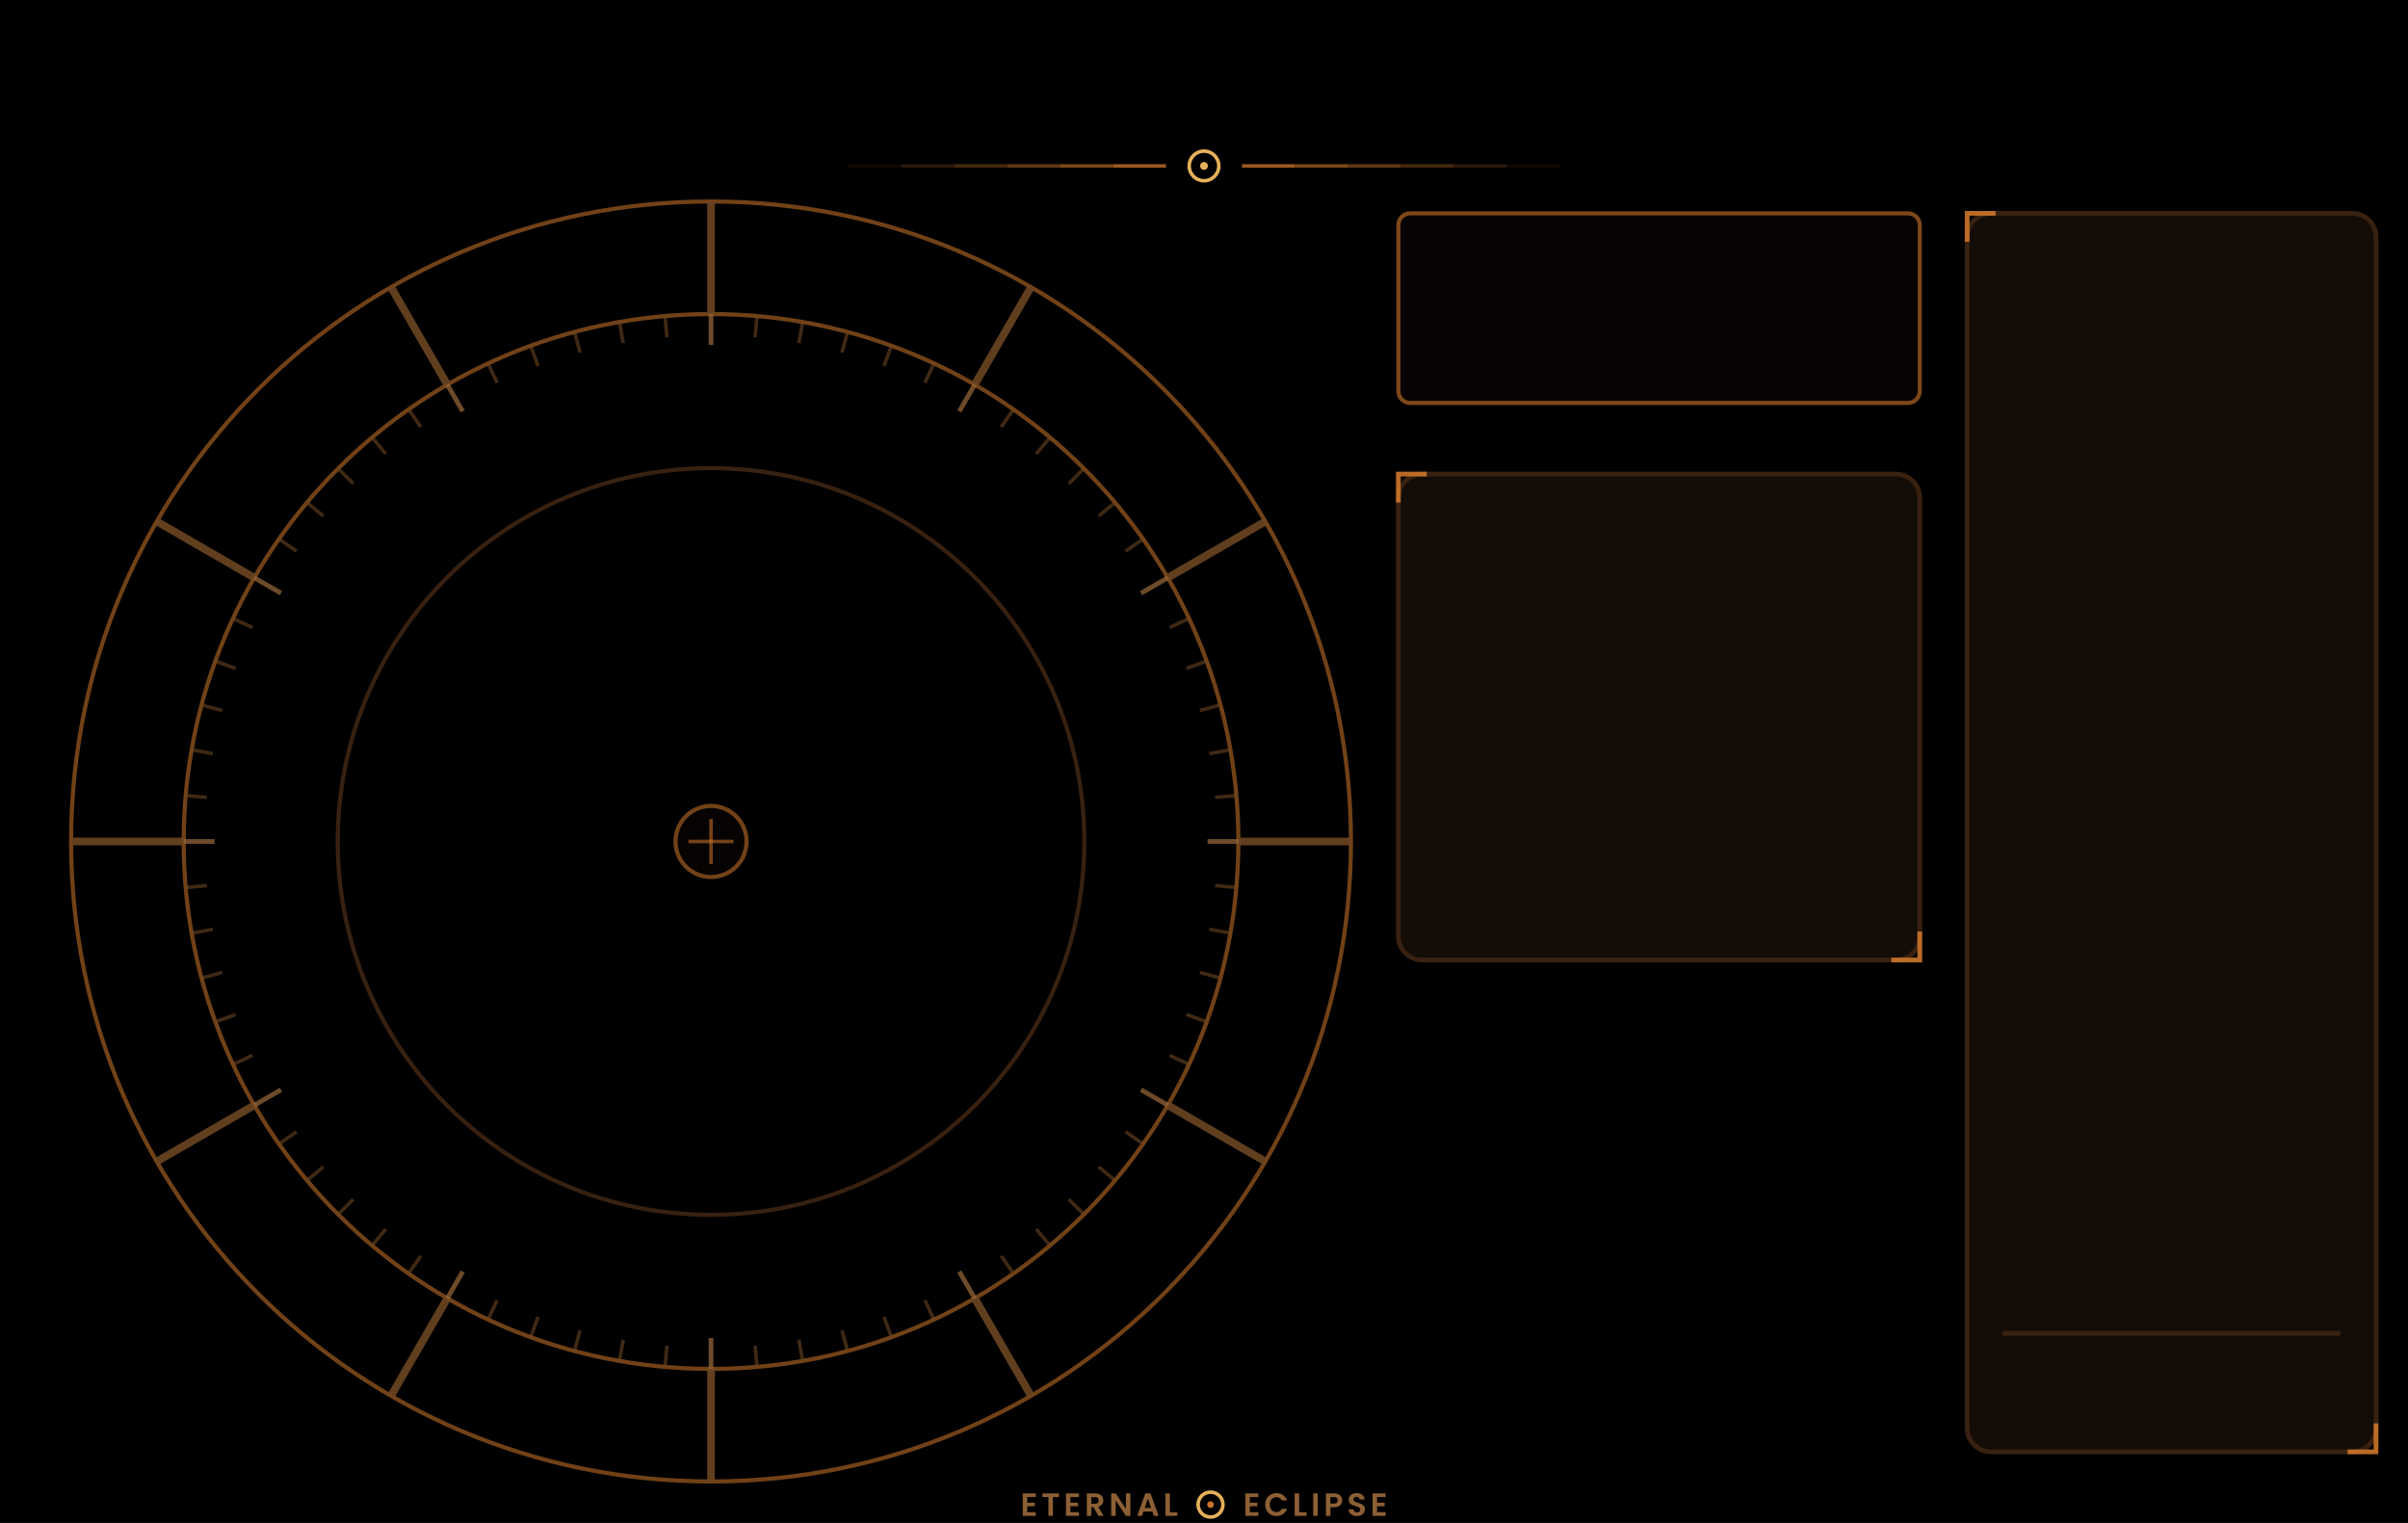
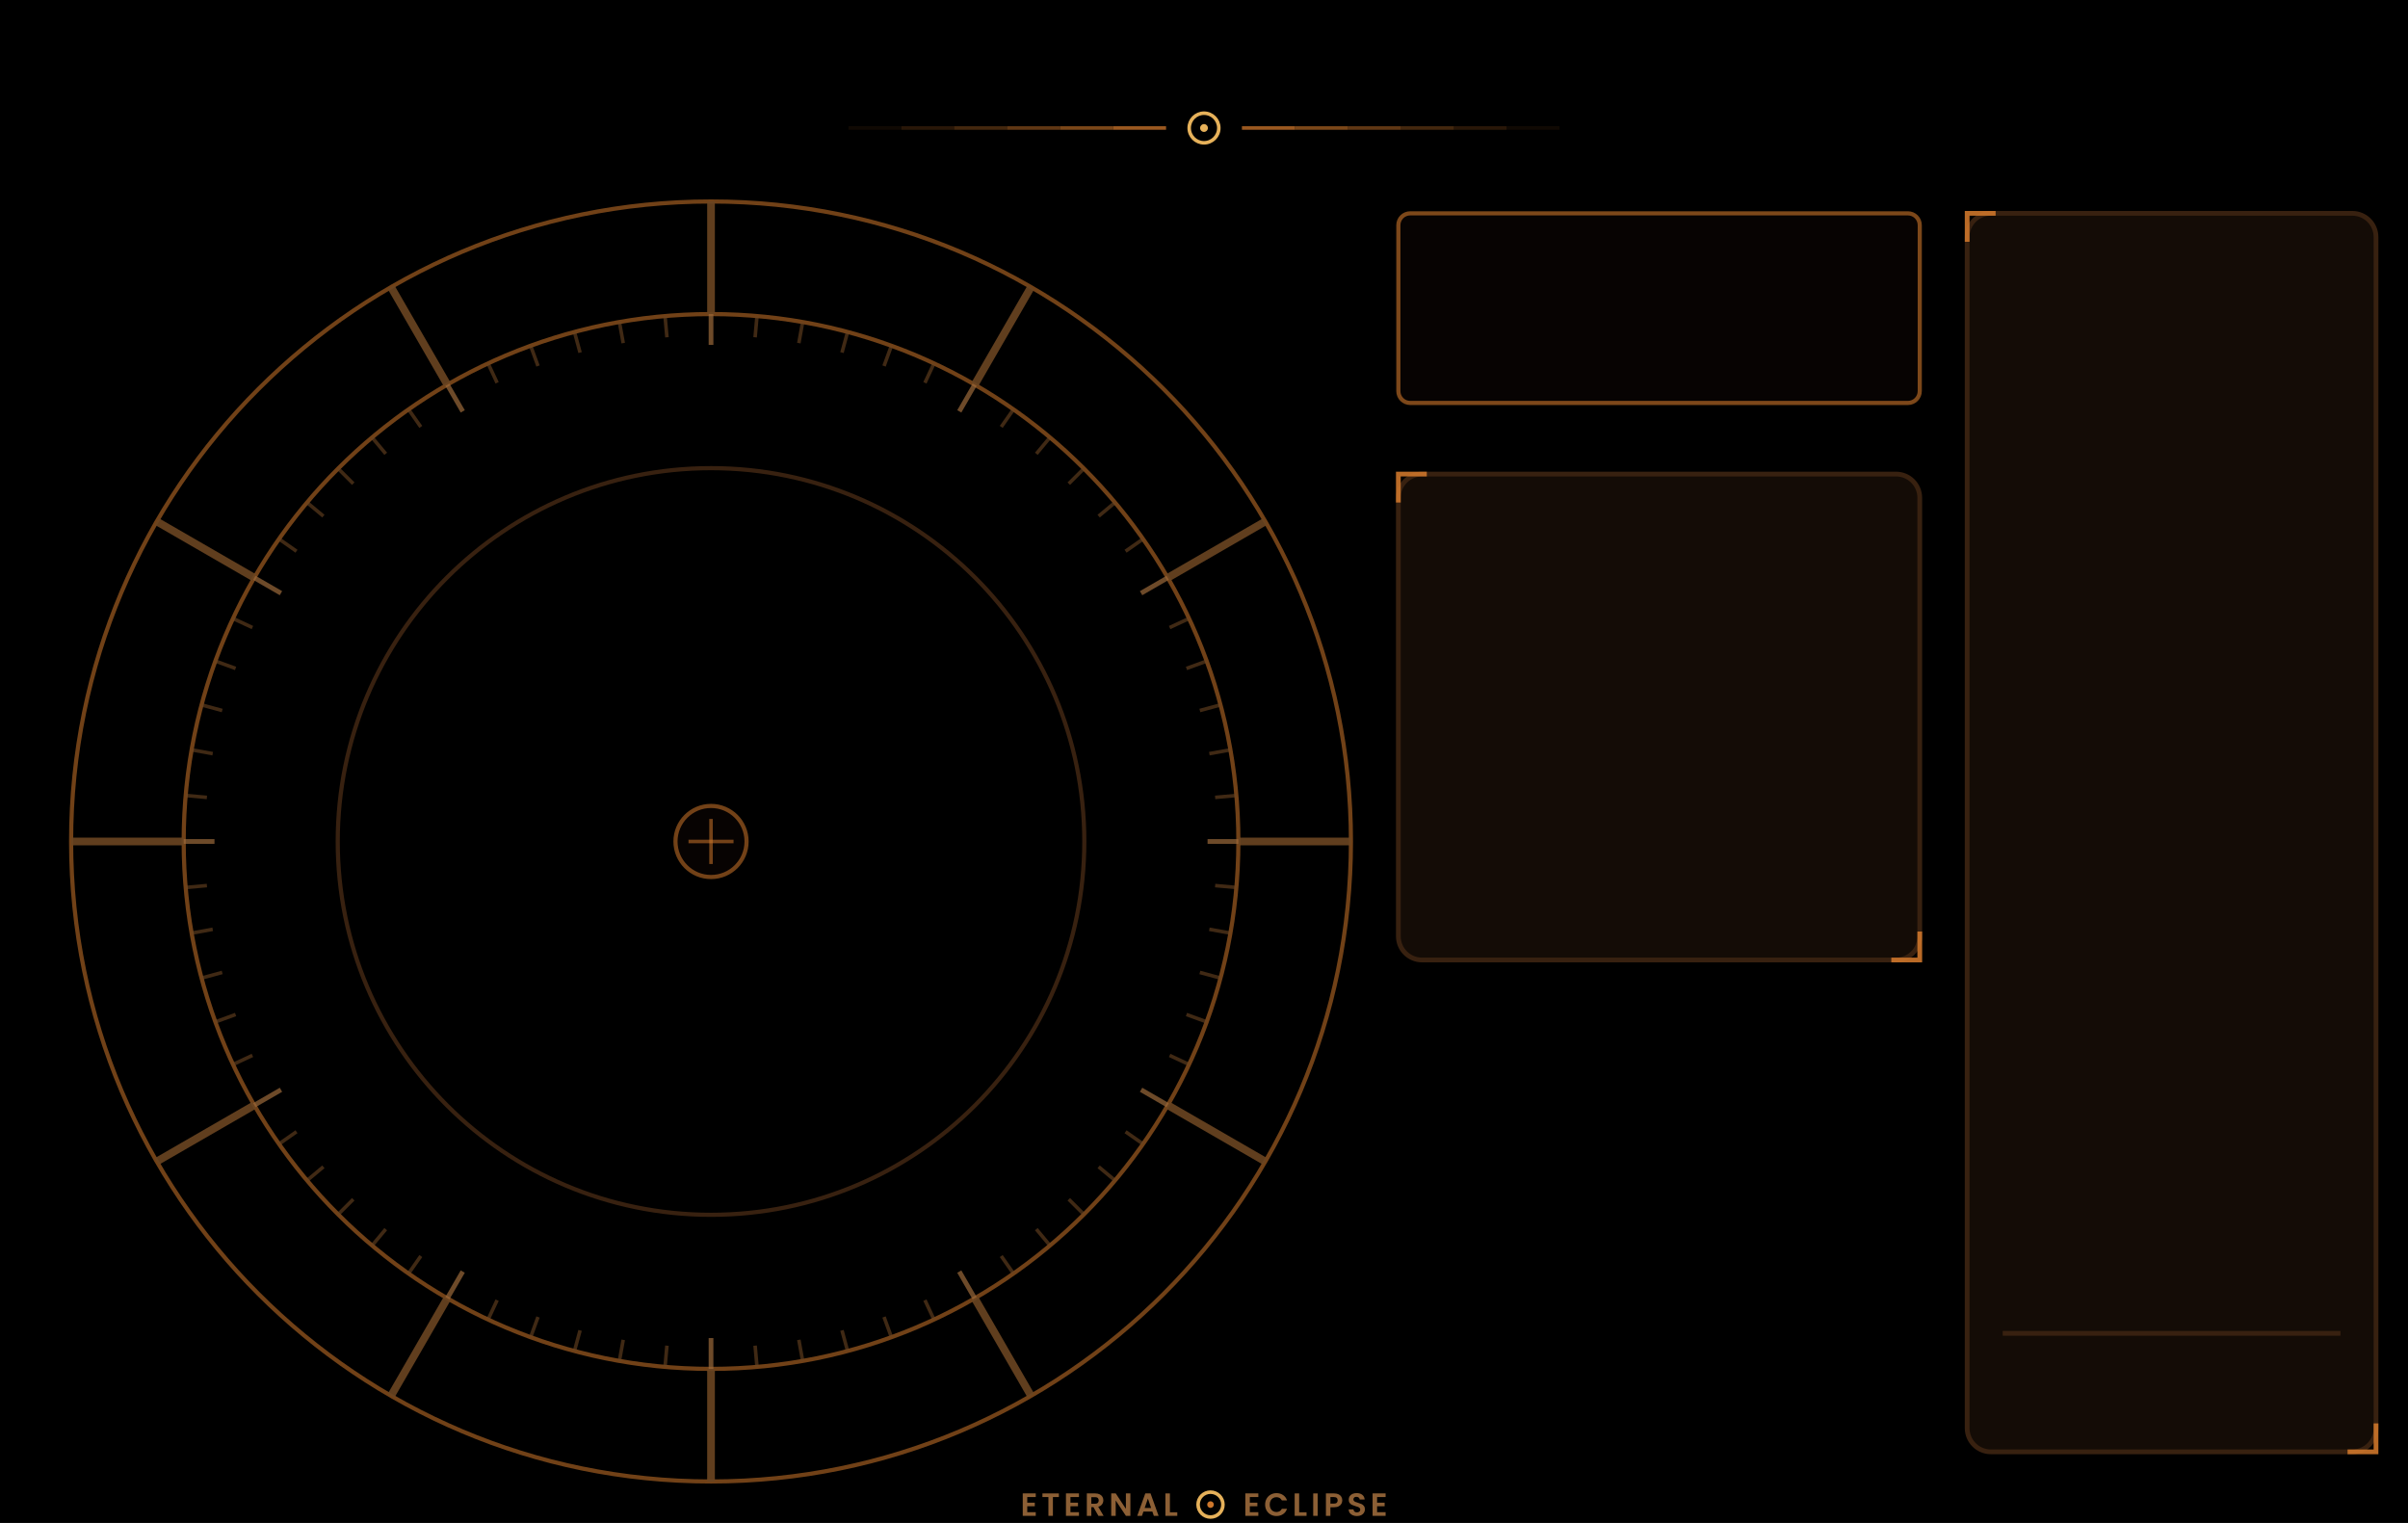
<svg xmlns="http://www.w3.org/2000/svg" width="203.2mm" height="128.5mm" viewBox="0 0 203.2 128.5">
  <rect x="0" y="0" width="203.2" height="128.5" fill="#000000" />
  <g stroke="#cd762b" stroke-width="0.3">
-     <line x1="71.60" y1="14" x2="76.07" y2="14" stroke-opacity="0.08" />
-     <line x1="76.07" y1="14" x2="80.53" y2="14" stroke-opacity="0.2" />
-     <line x1="80.53" y1="14" x2="85.00" y2="14" stroke-opacity="0.33" />
-     <line x1="85.00" y1="14" x2="89.47" y2="14" stroke-opacity="0.47" />
-     <line x1="89.47" y1="14" x2="93.93" y2="14" stroke-opacity="0.6" />
-     <line x1="93.93" y1="14" x2="98.40" y2="14" stroke-opacity="0.75" />
-     <line x1="104.80" y1="14" x2="109.27" y2="14" stroke-opacity="0.75" />
-     <line x1="109.27" y1="14" x2="113.73" y2="14" stroke-opacity="0.6" />
-     <line x1="113.73" y1="14" x2="118.20" y2="14" stroke-opacity="0.47" />
-     <line x1="118.20" y1="14" x2="122.67" y2="14" stroke-opacity="0.33" />
-     <line x1="122.67" y1="14" x2="127.13" y2="14" stroke-opacity="0.2" />
-     <line x1="127.13" y1="14" x2="131.60" y2="14" stroke-opacity="0.08" />
+     <line x1="71.60" y1="10.8" x2="76.07" y2="10.8" stroke-opacity="0.08" />
+     <line x1="76.07" y1="10.8" x2="80.53" y2="10.8" stroke-opacity="0.2" />
+     <line x1="80.53" y1="10.8" x2="85.00" y2="10.8" stroke-opacity="0.33" />
+     <line x1="85.00" y1="10.8" x2="89.47" y2="10.8" stroke-opacity="0.47" />
+     <line x1="89.47" y1="10.8" x2="93.93" y2="10.8" stroke-opacity="0.6" />
+     <line x1="93.93" y1="10.8" x2="98.40" y2="10.8" stroke-opacity="0.75" />
+     <line x1="104.80" y1="10.8" x2="109.27" y2="10.8" stroke-opacity="0.75" />
+     <line x1="109.27" y1="10.8" x2="113.73" y2="10.8" stroke-opacity="0.6" />
+     <line x1="113.73" y1="10.8" x2="118.20" y2="10.8" stroke-opacity="0.47" />
+     <line x1="118.20" y1="10.8" x2="122.67" y2="10.8" stroke-opacity="0.33" />
+     <line x1="122.67" y1="10.8" x2="127.13" y2="10.8" stroke-opacity="0.2" />
+     <line x1="127.13" y1="10.8" x2="131.60" y2="10.8" stroke-opacity="0.08" />
  </g>
-   <circle cx="101.6" cy="14" r="1.25" fill="none" stroke="#ffc464" stroke-width="0.3" stroke-opacity="0.9" />
-   <circle cx="101.6" cy="14" r="0.33" fill="#ffc464" fill-opacity="0.9" />
+   <circle cx="101.6" cy="10.8" r="1.25" fill="none" stroke="#ffc464" stroke-width="0.3" stroke-opacity="0.9" />
+   <circle cx="101.6" cy="10.8" r="0.33" fill="#ffc464" fill-opacity="0.9" />
  <rect x="118" y="18" width="44" height="16" rx="1" fill="#070302" stroke="#cd762b" stroke-width="0.35" stroke-opacity="0.6" />
  <rect x="118" y="40" width="44" height="41" rx="2" fill="#140c06" stroke="#382110" stroke-width="0.4" />
  <rect x="166.0" y="18" width="34.5" height="104.5" rx="2" fill="#140c06" stroke="#382110" stroke-width="0.4" />
  <line x1="169.0" y1="112.5" x2="197.5" y2="112.5" stroke="#382110" stroke-width="0.4" />
  <g fill="none" stroke="#cd762b" stroke-width="0.35" stroke-opacity="0.55">
    <circle cx="60.0" cy="71.0" r="54.0" />
    <circle cx="60.0" cy="71.0" r="44.5" />
  </g>
  <circle cx="60.0" cy="71.0" r="31.5" fill="none" stroke="#382110" stroke-width="0.35" />
  <g stroke="#6b4522" stroke-width="0.65" stroke-opacity="0.9">
    <line x1="15.50" y1="71.00" x2="6.00" y2="71.00" />
    <line x1="21.46" y1="93.25" x2="13.23" y2="98.00" />
    <line x1="37.75" y1="109.54" x2="33.00" y2="117.77" />
    <line x1="60.00" y1="115.50" x2="60.00" y2="125.00" />
    <line x1="82.25" y1="109.54" x2="87.00" y2="117.77" />
    <line x1="98.54" y1="93.25" x2="106.77" y2="98.00" />
    <line x1="104.50" y1="71.00" x2="114.00" y2="71.00" />
    <line x1="98.54" y1="48.75" x2="106.77" y2="44.00" />
    <line x1="82.25" y1="32.46" x2="87.00" y2="24.23" />
    <line x1="60.00" y1="26.50" x2="60.00" y2="17.00" />
    <line x1="37.75" y1="32.46" x2="33.00" y2="24.23" />
    <line x1="21.46" y1="48.75" x2="13.23" y2="44.00" />
  </g>
  <g stroke="#6b4522" stroke-width="0.3" stroke-opacity="0.6">
    <line x1="15.67" y1="74.88" x2="17.46" y2="74.72" />
    <line x1="16.18" y1="78.73" x2="17.95" y2="78.41" />
    <line x1="17.02" y1="82.52" x2="18.75" y2="82.05" />
    <line x1="18.18" y1="86.22" x2="19.88" y2="85.60" />
    <line x1="19.67" y1="89.81" x2="21.30" y2="89.05" />
    <line x1="23.55" y1="96.52" x2="25.02" y2="95.49" />
    <line x1="25.91" y1="99.60" x2="27.29" y2="98.45" />
    <line x1="28.53" y1="102.47" x2="29.81" y2="101.19" />
    <line x1="31.40" y1="105.09" x2="32.55" y2="103.71" />
    <line x1="34.48" y1="107.45" x2="35.51" y2="105.98" />
    <line x1="41.19" y1="111.33" x2="41.95" y2="109.70" />
    <line x1="44.78" y1="112.82" x2="45.40" y2="111.12" />
    <line x1="48.48" y1="113.98" x2="48.95" y2="112.25" />
    <line x1="52.27" y1="114.82" x2="52.59" y2="113.05" />
    <line x1="56.12" y1="115.33" x2="56.28" y2="113.54" />
    <line x1="63.88" y1="115.33" x2="63.72" y2="113.54" />
    <line x1="67.73" y1="114.82" x2="67.41" y2="113.05" />
    <line x1="71.52" y1="113.98" x2="71.05" y2="112.25" />
    <line x1="75.22" y1="112.82" x2="74.60" y2="111.12" />
    <line x1="78.81" y1="111.33" x2="78.05" y2="109.70" />
    <line x1="85.52" y1="107.45" x2="84.49" y2="105.98" />
    <line x1="88.60" y1="105.09" x2="87.45" y2="103.71" />
    <line x1="91.47" y1="102.47" x2="90.19" y2="101.19" />
    <line x1="94.09" y1="99.60" x2="92.71" y2="98.45" />
    <line x1="96.45" y1="96.52" x2="94.98" y2="95.49" />
    <line x1="100.33" y1="89.81" x2="98.70" y2="89.05" />
    <line x1="101.82" y1="86.22" x2="100.12" y2="85.60" />
    <line x1="102.98" y1="82.52" x2="101.25" y2="82.05" />
    <line x1="103.82" y1="78.73" x2="102.05" y2="78.41" />
    <line x1="104.33" y1="74.88" x2="102.54" y2="74.72" />
    <line x1="104.33" y1="67.12" x2="102.54" y2="67.28" />
    <line x1="103.82" y1="63.27" x2="102.05" y2="63.59" />
    <line x1="102.98" y1="59.48" x2="101.25" y2="59.95" />
    <line x1="101.82" y1="55.78" x2="100.12" y2="56.40" />
    <line x1="100.33" y1="52.19" x2="98.70" y2="52.95" />
    <line x1="96.45" y1="45.48" x2="94.98" y2="46.51" />
    <line x1="94.09" y1="42.40" x2="92.71" y2="43.55" />
    <line x1="91.47" y1="39.53" x2="90.19" y2="40.81" />
    <line x1="88.60" y1="36.91" x2="87.45" y2="38.29" />
    <line x1="85.52" y1="34.55" x2="84.49" y2="36.02" />
    <line x1="78.81" y1="30.67" x2="78.05" y2="32.30" />
    <line x1="75.22" y1="29.18" x2="74.60" y2="30.88" />
    <line x1="71.52" y1="28.02" x2="71.05" y2="29.75" />
    <line x1="67.73" y1="27.18" x2="67.41" y2="28.95" />
    <line x1="63.88" y1="26.67" x2="63.72" y2="28.46" />
    <line x1="56.12" y1="26.67" x2="56.28" y2="28.46" />
    <line x1="52.27" y1="27.18" x2="52.59" y2="28.95" />
    <line x1="48.48" y1="28.02" x2="48.95" y2="29.75" />
    <line x1="44.78" y1="29.18" x2="45.40" y2="30.88" />
    <line x1="41.19" y1="30.67" x2="41.95" y2="32.30" />
    <line x1="34.48" y1="34.55" x2="35.51" y2="36.02" />
    <line x1="31.40" y1="36.91" x2="32.55" y2="38.29" />
    <line x1="28.53" y1="39.53" x2="29.81" y2="40.81" />
    <line x1="25.91" y1="42.40" x2="27.29" y2="43.55" />
    <line x1="23.55" y1="45.48" x2="25.02" y2="46.51" />
    <line x1="19.67" y1="52.19" x2="21.30" y2="52.95" />
    <line x1="18.18" y1="55.78" x2="19.88" y2="56.40" />
    <line x1="17.02" y1="59.48" x2="18.75" y2="59.95" />
    <line x1="16.18" y1="63.27" x2="17.95" y2="63.59" />
    <line x1="15.67" y1="67.12" x2="17.46" y2="67.28" />
  </g>
  <g stroke="#9c6a3b" stroke-width="0.4" stroke-opacity="0.7">
    <line x1="15.50" y1="71.00" x2="18.10" y2="71.00" />
    <line x1="21.46" y1="93.25" x2="23.71" y2="91.95" />
    <line x1="37.75" y1="109.54" x2="39.05" y2="107.29" />
    <line x1="60.00" y1="115.50" x2="60.00" y2="112.90" />
    <line x1="82.25" y1="109.54" x2="80.95" y2="107.29" />
    <line x1="98.54" y1="93.25" x2="96.29" y2="91.95" />
    <line x1="104.50" y1="71.00" x2="101.90" y2="71.00" />
    <line x1="98.54" y1="48.75" x2="96.29" y2="50.05" />
    <line x1="82.25" y1="32.46" x2="80.95" y2="34.71" />
    <line x1="60.00" y1="26.50" x2="60.00" y2="29.10" />
    <line x1="37.75" y1="32.46" x2="39.05" y2="34.71" />
    <line x1="21.46" y1="48.75" x2="23.71" y2="50.05" />
  </g>
  <circle cx="60.0" cy="71.0" r="3" fill="#070302" stroke="#cd762b" stroke-width="0.35" stroke-opacity="0.55" />
  <g stroke="#cd762b" stroke-width="0.3" stroke-opacity="0.55">
    <line x1="58.10" y1="71.0" x2="61.90" y2="71.0" />
    <line x1="60.0" y1="69.10" x2="60.0" y2="72.90" />
  </g>
  <g fill="none" stroke="#cd762b" stroke-width="0.4" stroke-opacity="0.9">
    <path d="M 118,42.4 L 118,40 L 120.4,40" />
    <path d="M 162,78.6 L 162,81 L 159.6,81" />
    <path d="M 166,20.4 L 166,18 L 168.4,18" />
    <path d="M 200.5,120.1 L 200.5,122.5 L 198.1,122.5" />
  </g>
  <g transform="translate(101.6 127.9)">
    <g fill="#9c6a3b" fill-opacity="0.9">
      <path d="M-14.915 -1.586V-1.111H-14.278V-0.810H-14.915V-0.309H-14.197V0.000H-15.295V-1.895H-14.197V-1.586Z" />
      <path d="M-12.245 -1.892V-1.586H-12.750V0.000H-13.129V-1.586H-13.633V-1.892Z" />
      <path d="M-11.270 -1.586V-1.111H-10.633V-0.810H-11.270V-0.309H-10.551V0.000H-11.649V-1.895H-10.551V-1.586Z" />
      <path d="M-8.911 0.000 -9.329 -0.737H-9.508V0.000H-9.887V-1.892H-9.177Q-8.957 -1.892 -8.803 -1.815Q-8.648 -1.737 -8.571 -1.606Q-8.494 -1.474 -8.494 -1.312Q-8.494 -1.125 -8.602 -0.974Q-8.711 -0.824 -8.925 -0.767L-8.472 0.000ZM-9.508 -1.022H-9.190Q-9.036 -1.022 -8.960 -1.096Q-8.884 -1.171 -8.884 -1.304Q-8.884 -1.434 -8.960 -1.506Q-9.036 -1.577 -9.190 -1.577H-9.508Z" />
      <path d="M-6.212 0.000H-6.591L-7.450 -1.298V0.000H-7.830V-1.895H-7.450L-6.591 -0.594V-1.895H-6.212Z" />
      <path d="M-4.357 -0.360H-5.111L-5.236 0.000H-5.634L-4.954 -1.895H-4.512L-3.832 0.000H-4.233ZM-4.460 -0.664 -4.734 -1.455 -5.008 -0.664Z" />
      <path d="M-2.877 -0.301H-2.254V0.000H-3.257V-1.892H-2.877Z" />
      <path d="M3.867 -1.586V-1.111H4.504V-0.810H3.867V-0.309H4.585V0.000H3.487V-1.895H4.585V-1.586Z" />
      <path d="M6.117 -1.916Q6.434 -1.916 6.672 -1.754Q6.911 -1.591 7.006 -1.304H6.569Q6.504 -1.439 6.386 -1.507Q6.268 -1.575 6.114 -1.575Q5.948 -1.575 5.820 -1.498Q5.691 -1.420 5.619 -1.279Q5.547 -1.138 5.547 -0.949Q5.547 -0.762 5.619 -0.619Q5.691 -0.477 5.820 -0.400Q5.948 -0.323 6.114 -0.323Q6.268 -0.323 6.386 -0.392Q6.504 -0.461 6.569 -0.596H7.006Q6.911 -0.306 6.673 -0.145Q6.436 0.016 6.117 0.016Q5.845 0.016 5.627 -0.107Q5.409 -0.230 5.283 -0.450Q5.157 -0.669 5.157 -0.949Q5.157 -1.228 5.283 -1.449Q5.409 -1.670 5.627 -1.793Q5.845 -1.916 6.117 -1.916Z" />
      <path d="M8.030 -0.301H8.654V0.000H7.651V-1.892H8.030Z" />
      <path d="M9.594 -1.892V0.000H9.215V-1.892Z" />
      <path d="M10.985 -0.726H10.668V0.000H10.288V-1.892H10.985Q11.204 -1.892 11.359 -1.816Q11.513 -1.740 11.591 -1.607Q11.668 -1.474 11.668 -1.306Q11.668 -1.155 11.596 -1.022Q11.524 -0.889 11.371 -0.808Q11.218 -0.726 10.985 -0.726ZM11.278 -1.306Q11.278 -1.583 10.969 -1.583H10.668V-1.033H10.969Q11.126 -1.033 11.202 -1.104Q11.278 -1.176 11.278 -1.306Z" />
      <path d="M12.207 -0.545H12.614Q12.622 -0.428 12.697 -0.360Q12.771 -0.293 12.901 -0.293Q13.034 -0.293 13.110 -0.356Q13.186 -0.420 13.186 -0.523Q13.186 -0.607 13.134 -0.661Q13.083 -0.716 13.006 -0.747Q12.928 -0.778 12.793 -0.816Q12.609 -0.870 12.493 -0.923Q12.378 -0.976 12.296 -1.083Q12.213 -1.190 12.213 -1.369Q12.213 -1.537 12.297 -1.661Q12.381 -1.786 12.533 -1.853Q12.685 -1.919 12.880 -1.919Q13.172 -1.919 13.355 -1.777Q13.538 -1.634 13.557 -1.380H13.140Q13.134 -1.477 13.057 -1.541Q12.980 -1.605 12.853 -1.605Q12.741 -1.605 12.675 -1.548Q12.609 -1.491 12.609 -1.382Q12.609 -1.306 12.659 -1.256Q12.709 -1.206 12.783 -1.175Q12.858 -1.144 12.994 -1.103Q13.178 -1.049 13.294 -0.995Q13.411 -0.941 13.495 -0.832Q13.579 -0.724 13.579 -0.548Q13.579 -0.396 13.500 -0.266Q13.422 -0.136 13.270 -0.058Q13.118 0.019 12.909 0.019Q12.712 0.019 12.553 -0.049Q12.395 -0.117 12.302 -0.244Q12.210 -0.371 12.207 -0.545Z" />
      <path d="M14.606 -1.586V-1.111H15.243V-0.810H14.606V-0.309H15.325V0.000H14.227V-1.895H15.325V-1.586Z" />
    </g>
    <circle cx="0.550" cy="-0.950" r="1.05" fill="none" stroke="#ffc464" stroke-width="0.3" stroke-opacity="0.9" />
    <circle cx="0.550" cy="-0.950" r="0.28" fill="#cd762b" />
  </g>
</svg>
